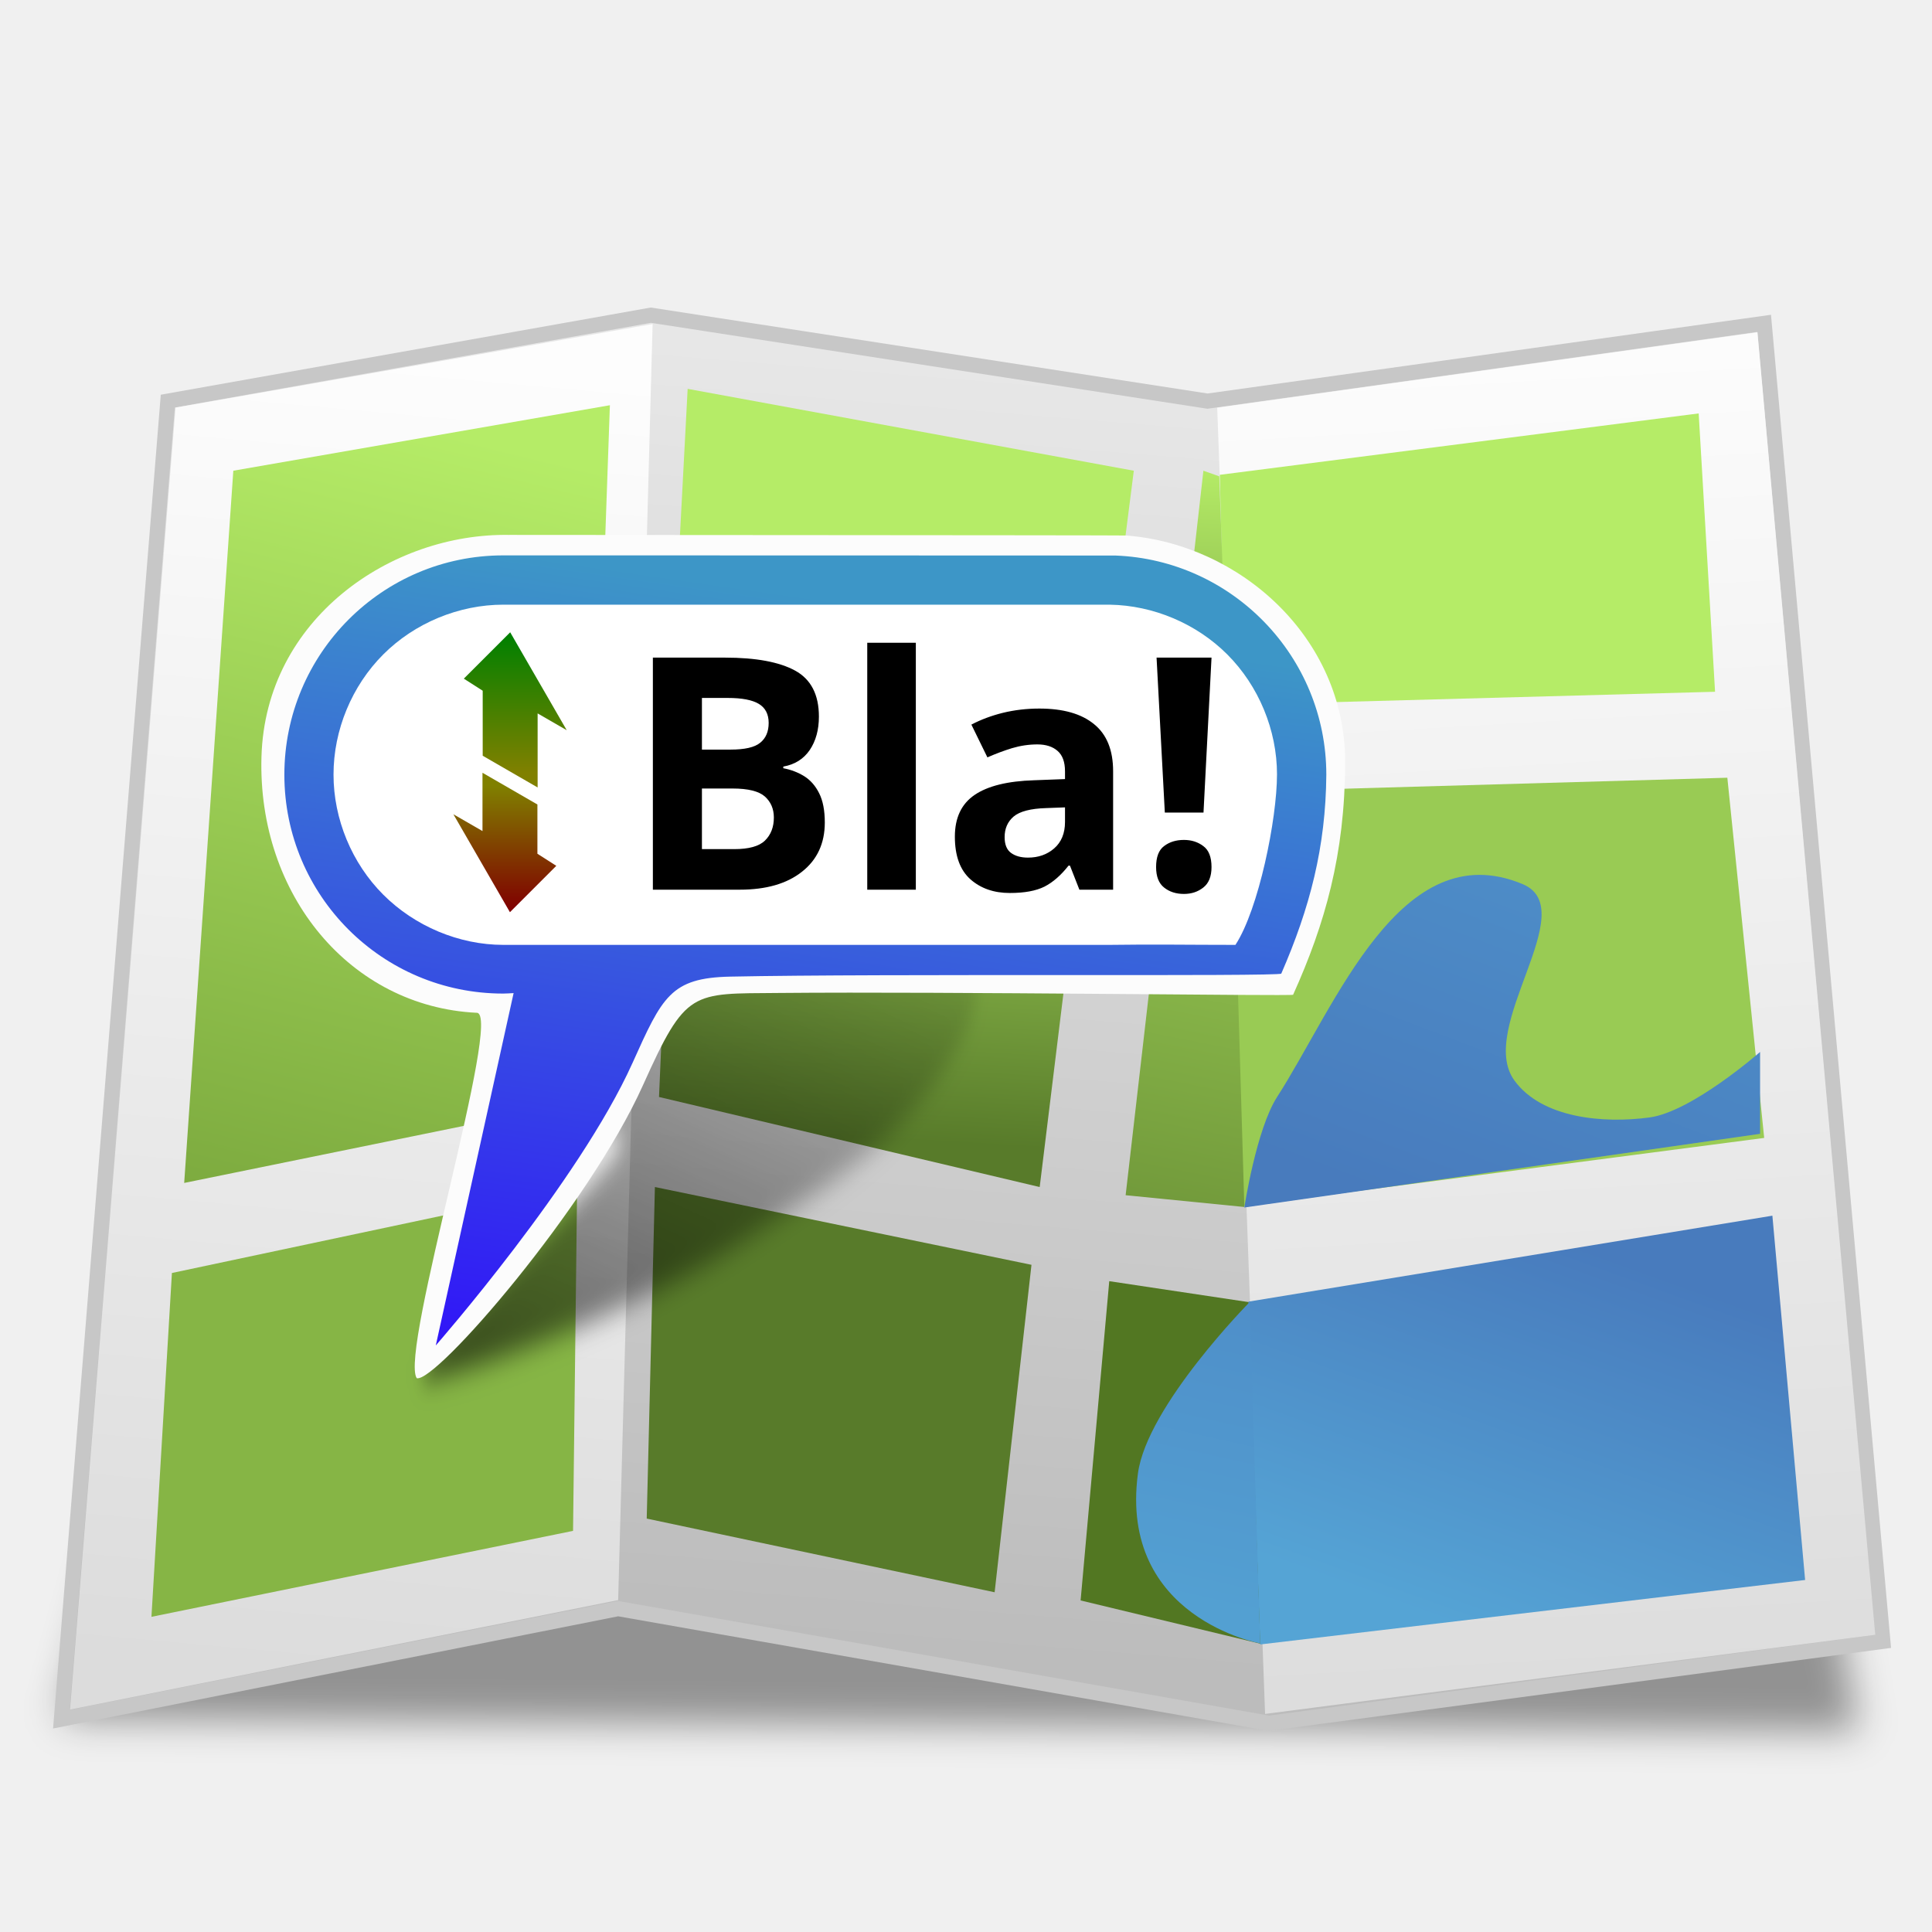
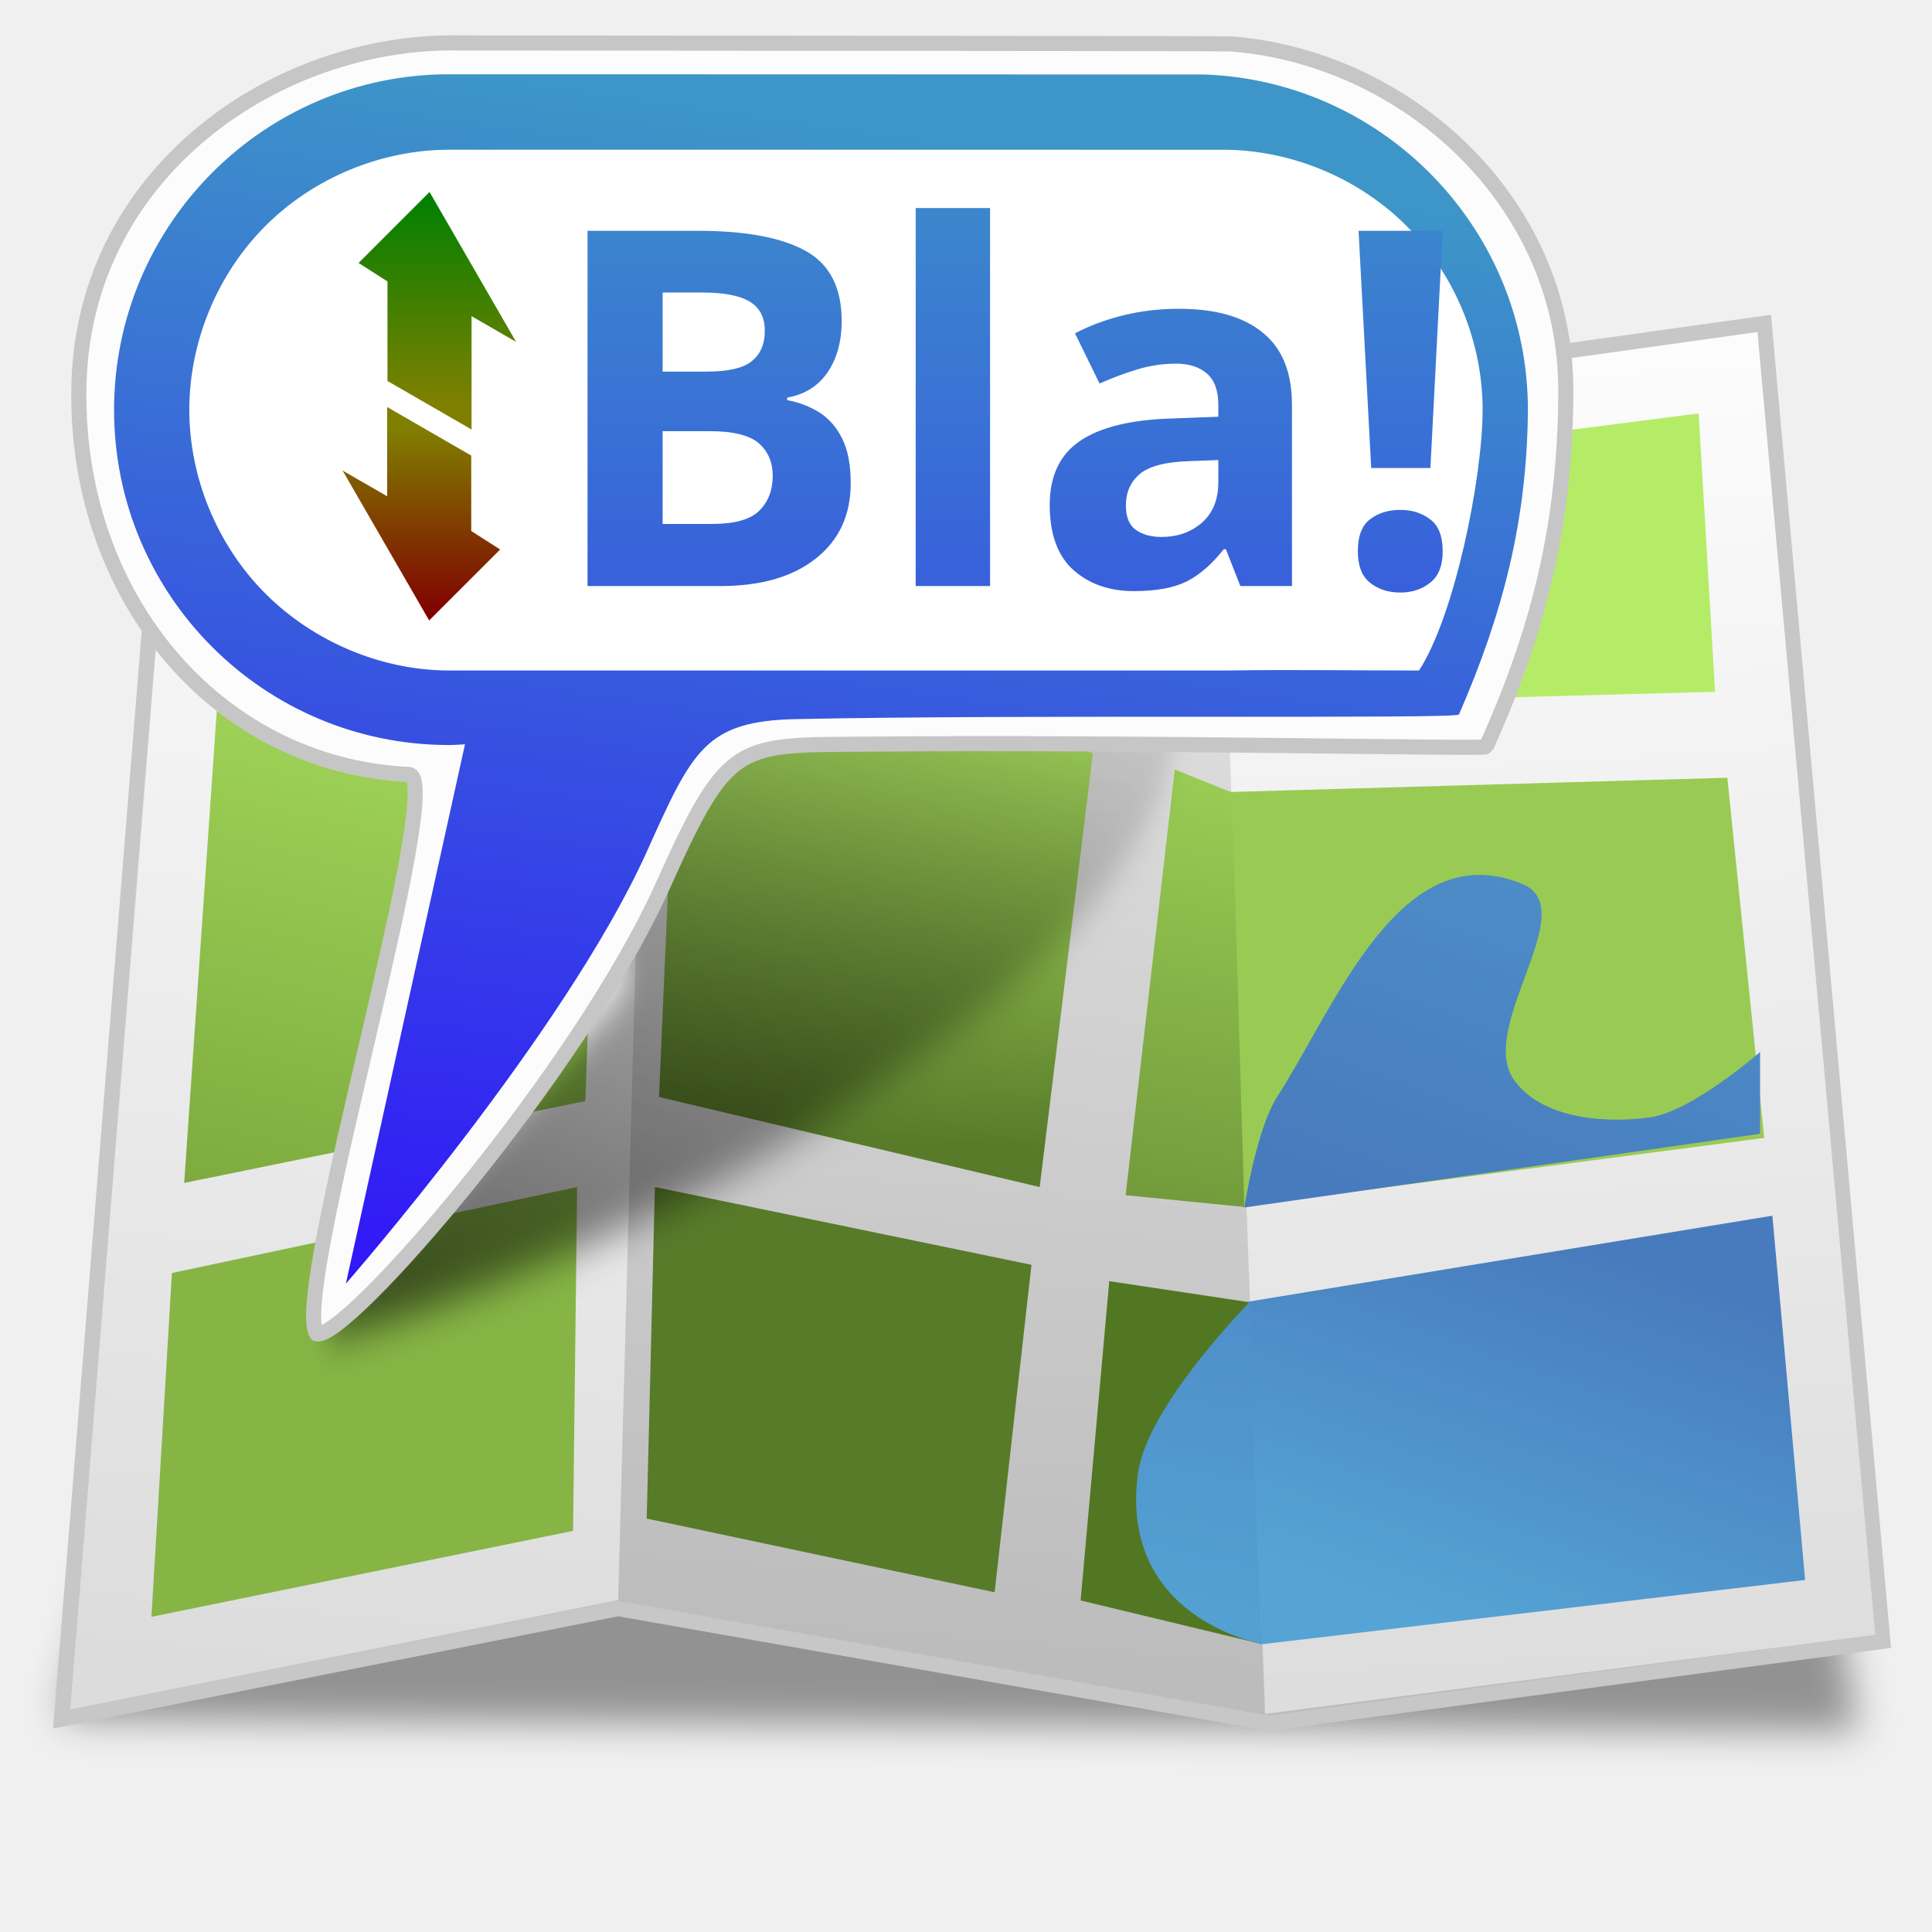
<svg xmlns="http://www.w3.org/2000/svg" xmlns:xlink="http://www.w3.org/1999/xlink" version="1.1" width="128" height="128" id="svg2">
  <defs id="defs6">
    <linearGradient id="linearGradient3867">
      <stop id="stop3869" offset="0" style="stop-color:#800000;stop-opacity:1" />
      <stop id="stop3871" offset="1" style="stop-color:#808000;stop-opacity:1" />
    </linearGradient>
    <linearGradient id="linearGradient3851">
      <stop style="stop-color:#008000;stop-opacity:1;" offset="0" id="stop3853" />
      <stop style="stop-color:#808000;stop-opacity:1" offset="1" id="stop3855" />
    </linearGradient>
    <linearGradient id="linearGradient4313">
      <stop id="stop4315" style="stop-color:#000000;stop-opacity:1" offset="0" />
      <stop id="stop4317" style="stop-color:#000000;stop-opacity:0" offset="1" />
    </linearGradient>
    <linearGradient id="linearGradient3956">
      <stop id="stop3958" style="stop-color:#3220f4;stop-opacity:1" offset="0" />
      <stop id="stop3960" style="stop-color:#00bad7;stop-opacity:1" offset="1" />
    </linearGradient>
    <linearGradient id="linearGradient3948">
      <stop id="stop3950" style="stop-color:#3118f7;stop-opacity:1" offset="0" />
      <stop id="stop3952" style="stop-color:#3d96c7;stop-opacity:1" offset="1" />
    </linearGradient>
    <linearGradient id="linearGradient3878">
      <stop id="stop3880" style="stop-color:#3e60a7;stop-opacity:1" offset="0" />
      <stop id="stop3882" style="stop-color:#47cfd5;stop-opacity:1" offset="1" />
    </linearGradient>
    <linearGradient id="linearGradient3844">
      <stop id="stop3846" style="stop-color:#487bbd;stop-opacity:1" offset="0" />
      <stop id="stop3848" style="stop-color:#4d8cc7;stop-opacity:1" offset="1" />
    </linearGradient>
    <linearGradient id="linearGradient3834">
      <stop id="stop3836" style="stop-color:#53a0d2;stop-opacity:1" offset="0" />
      <stop id="stop3838" style="stop-color:#4e8dc8;stop-opacity:1" offset="1" />
    </linearGradient>
    <linearGradient id="linearGradient3824">
      <stop id="stop3826" style="stop-color:#55a4d5;stop-opacity:1" offset="0" />
      <stop id="stop3828" style="stop-color:#487bbd;stop-opacity:1" offset="1" />
    </linearGradient>
    <linearGradient id="linearGradient3811">
      <stop id="stop3813" style="stop-color:#729a3b;stop-opacity:1" offset="0" />
      <stop id="stop3815" style="stop-color:#99cb54;stop-opacity:1" offset="1" />
    </linearGradient>
    <linearGradient id="linearGradient3801">
      <stop id="stop3803" style="stop-color:#82ad46;stop-opacity:1" offset="0" />
      <stop id="stop3805" style="stop-color:#b5ec67;stop-opacity:1" offset="1" />
    </linearGradient>
    <linearGradient id="linearGradient3785">
      <stop id="stop3787" style="stop-color:#587b2a;stop-opacity:1" offset="0" />
      <stop id="stop3789" style="stop-color:#b5ec67;stop-opacity:1" offset="1" />
    </linearGradient>
    <linearGradient id="linearGradient3765">
      <stop id="stop3767" style="stop-color:#618a2b;stop-opacity:1" offset="0" />
      <stop id="stop3769" style="stop-color:#b5ec67;stop-opacity:1" offset="1" />
    </linearGradient>
    <linearGradient x1="11.413" y1="105.602" x2="30.234" y2="28.765" id="linearGradient3771" xlink:href="#linearGradient3765" gradientUnits="userSpaceOnUse" />
    <linearGradient x1="54.551" y1="75.254" x2="56.364" y2="44.339" id="linearGradient3791" xlink:href="#linearGradient3785" gradientUnits="userSpaceOnUse" />
    <linearGradient x1="79.729" y1="46.373" x2="80.542" y2="30.915" id="linearGradient3807" xlink:href="#linearGradient3801" gradientUnits="userSpaceOnUse" />
    <linearGradient x1="76.203" y1="79.729" x2="81.627" y2="52.339" id="linearGradient3817" xlink:href="#linearGradient3811" gradientUnits="userSpaceOnUse" />
    <linearGradient x1="95.458" y1="107.39" x2="104.407" y2="82.441" id="linearGradient3830" xlink:href="#linearGradient3824" gradientUnits="userSpaceOnUse" />
    <linearGradient x1="78.249" y1="106.034" x2="82.983" y2="84.61" id="linearGradient3840" xlink:href="#linearGradient3834" gradientUnits="userSpaceOnUse" />
    <linearGradient x1="92.203" y1="79.557" x2="100.339" y2="58.134" id="linearGradient3850" xlink:href="#linearGradient3844" gradientUnits="userSpaceOnUse" />
    <linearGradient x1="62.915" y1="30.78" x2="66.441" y2="18.576" id="linearGradient3884" xlink:href="#linearGradient3878" gradientUnits="userSpaceOnUse" />
    <linearGradient x1="62.915" y1="30.78" x2="66.441" y2="18.576" id="linearGradient3884-7" xlink:href="#linearGradient3878-7" gradientUnits="userSpaceOnUse" />
    <linearGradient id="linearGradient3878-7">
      <stop id="stop3880-1" style="stop-color:#3e60a7;stop-opacity:1" offset="0" />
      <stop id="stop3882-2" style="stop-color:#47cfd5;stop-opacity:1" offset="1" />
    </linearGradient>
    <linearGradient x1="101.33" y1="111.458" x2="96.233" y2="24.136" id="linearGradient4034-2" xlink:href="#linearGradient4028-4" gradientUnits="userSpaceOnUse" gradientTransform="translate(3.7646485e-8,4e-6)" />
    <linearGradient id="linearGradient4028-4">
      <stop id="stop4030-5" style="stop-color:#dddddd;stop-opacity:1" offset="0" />
      <stop id="stop4032-8" style="stop-color:#fcfcfc;stop-opacity:1" offset="1" />
    </linearGradient>
    <linearGradient x1="18.749" y1="110.78" x2="26.653" y2="23.458" id="linearGradient4042-8" xlink:href="#linearGradient4036-1" gradientUnits="userSpaceOnUse" gradientTransform="translate(3.7646485e-8,4e-6)" />
    <linearGradient id="linearGradient4036-1">
      <stop id="stop4038-2" style="stop-color:#dcdcdc;stop-opacity:1" offset="0" />
      <stop id="stop4040-1" style="stop-color:#fdfdfd;stop-opacity:1" offset="1" />
    </linearGradient>
    <linearGradient x1="56.449" y1="109.017" x2="63.415" y2="24.136" id="linearGradient4058-4" xlink:href="#linearGradient4052-9" gradientUnits="userSpaceOnUse" gradientTransform="translate(3.7646485e-8,4e-6)" />
    <linearGradient id="linearGradient4052-9">
      <stop id="stop4054-8" style="stop-color:#bcbcbc;stop-opacity:1" offset="0" />
      <stop id="stop4056-2" style="stop-color:#e7e7e7;stop-opacity:1" offset="1" />
    </linearGradient>
    <filter color-interpolation-filters="sRGB" id="filter4225">
      <feGaussianBlur id="feGaussianBlur4227" stdDeviation="1.257" />
    </filter>
    <linearGradient x1="59.389" y1="59.382" x2="66.725" y2="8.399" id="linearGradient4263" xlink:href="#linearGradient3948" gradientUnits="userSpaceOnUse" />
    <linearGradient x1="62.915" y1="30.78" x2="66.441" y2="18.576" id="linearGradient4265" xlink:href="#linearGradient3956" gradientUnits="userSpaceOnUse" />
    <linearGradient x1="59.175" y1="62.013" x2="63.641" y2="7.378" id="linearGradient4319" xlink:href="#linearGradient4313" gradientUnits="userSpaceOnUse" />
    <filter color-interpolation-filters="sRGB" id="filter4349">
      <feGaussianBlur id="feGaussianBlur4351" stdDeviation="0.887" />
    </filter>
    <linearGradient xlink:href="#linearGradient3851" id="linearGradient3857" x1="33.658" y1="42.072" x2="33.658" y2="51.18" gradientUnits="userSpaceOnUse" />
    <linearGradient xlink:href="#linearGradient3867" id="linearGradient3865" x1="33.776" y1="60.25" x2="33.776" y2="52.061" gradientUnits="userSpaceOnUse" />
+     <linearGradient xlink:href="#linearGradient3948" id="linearGradient3858" x1="81.805" y1="60.795" x2="81.805" y2="7.464" gradientUnits="userSpaceOnUse" />
+     <linearGradient xlink:href="#linearGradient4313" id="linearGradient3876" gradientUnits="userSpaceOnUse" x1="59.175" y1="62.013" x2="63.641" y2="7.378" />
+     <linearGradient xlink:href="#linearGradient3948" id="linearGradient3879" gradientUnits="userSpaceOnUse" x1="59.389" y1="59.382" x2="66.725" y2="8.399" />
+     <linearGradient xlink:href="#linearGradient3948" id="linearGradient3881" gradientUnits="userSpaceOnUse" x1="81.805" y1="60.795" x2="81.805" y2="7.464" gradientTransform="translate(-33.89169,28.67061)" />
+     <linearGradient xlink:href="#linearGradient3851" id="linearGradient3883" gradientUnits="userSpaceOnUse" x1="33.658" y1="42.072" x2="33.658" y2="51.18" gradientTransform="translate(-1.306552,0)" />
+     <linearGradient xlink:href="#linearGradient3867" id="linearGradient3885" gradientUnits="userSpaceOnUse" x1="33.776" y1="60.25" x2="33.776" y2="52.061" gradientTransform="translate(-1.306552,0)" />
  </defs>
  <g id="layer1" style="display:inline" />
  <g id="layer7" style="display:inline">
    <path d="M 4.068,113.898 12.203,84.61 117.424,81.085 l 5.695,33.627 z" id="path4060" style="fill:#000000;fill-opacity:0.391;stroke:none;display:inline;filter:url(#filter4225)" />
    <path d="m 4.068,113.898 36.881,-7.322 43.119,7.593 40.678,-5.424 -7.864,-87.322 L 80,26.576 43.119,20.881 l -32,5.695 z" id="path2990" style="fill:url(#linearGradient4058-4);fill-opacity:1;stroke:#c7c7c7;stroke-width:1px;stroke-linecap:butt;stroke-linejoin:miter;stroke-opacity:1;display:inline" />
    <path d="M 11.633,27.003 4.639,113.262 40.955,106.012 43.238,21.467 z" id="path2990-9" style="fill:url(#linearGradient4042-8);fill-opacity:1;stroke:none;display:inline" />
    <path d="m 116.434,22.014 -35.791,4.995 3.172,86.543 40.426,-5.242 z" id="path2990-4" style="fill:url(#linearGradient4034-2);fill-opacity:1;stroke:none;display:inline" />
  </g>
  <g id="layer2" style="display:inline">
    <path d="m 11.39,84.339 26.847,-5.695 -0.271,22.78 -27.932,5.695 z" id="path2993" style="fill:#86b545;fill-opacity:1;stroke:none" />
    <path d="M 12.203,78.373 38.78,72.949 40.407,26.847 15.458,31.186 z" id="path2995" style="fill:url(#linearGradient3771);fill-opacity:1;stroke:none" />
    <path d="m 42.847,100.61 0.542,-21.966 24.949,5.153 -2.441,21.695 z" id="path3773" style="fill:#587b2a;fill-opacity:1;stroke:none" />
    <path d="m 43.661,72.678 1.356,-31.186 27.39,8.407 -3.525,28.746 z" id="path3775" style="fill:url(#linearGradient3791);fill-opacity:1;stroke:none" />
    <path d="m 45.017,36.068 0.542,-10.305 29.559,5.424 -1.627,12.746 z" id="path3793" style="fill:#b5ec67;fill-opacity:1;stroke:none" />
    <path d="M 113.627,45.831 112.542,27.39 80.814,31.458 81.186,46.712 z" id="path3795" style="fill:#b5ec67;fill-opacity:1;stroke:none" />
    <path d="m 81.356,52.475 33.085,-0.949 2.441,23.864 -34.508,4.508 z" id="path3797" style="fill:#99cb54;fill-opacity:1;stroke:none" />
    <path d="M 81.322,46.644 80.78,31.559 79.729,31.186 78.102,45.559 z" id="path3799" style="fill:url(#linearGradient3807);fill-opacity:1;stroke:none" />
    <path d="m 82.441,79.966 -0.814,-27.458 -3.797,-1.525 -3.254,28.203 z" id="path3809" style="fill:url(#linearGradient3817);fill-opacity:1;stroke:none" />
    <path d="m 71.593,106.034 11.966,2.881 -0.814,-22.644 -9.254,-1.39 z" id="path3819" style="fill:#527722;fill-opacity:1;stroke:none" />
  </g>
  <g id="layer3" style="display:inline">
    <path d="m 83.492,108.949 36.102,-4.271 -2.169,-24.136 -34.712,5.695 z" id="path3822" style="fill:url(#linearGradient3830);fill-opacity:1;stroke:none" />
    <path d="M 83.494,108.881 82.791,86.269 c 0,0 -6.808,6.884 -7.401,11.358 -1.269,9.565 8.104,11.254 8.104,11.254 z" id="path3832" style="fill:url(#linearGradient3840);fill-opacity:1;stroke:none" />
    <path d="m 116.61,75.119 0,-5.424 c 0,0 -4.511,3.959 -7.322,4.339 -3.064,0.414 -7.124,0.055 -8.949,-2.441 -2.564,-3.505 4.548,-11.34 0.542,-13.017 C 92.789,55.189 88.498,66.645 84.61,72.678 83.231,74.818 82.441,80 82.441,80 z" id="path3842" style="fill:url(#linearGradient3850);fill-opacity:1;stroke:none" />
  </g>
  <g id="layer5" style="display:inline" transform="translate(-35.66694,30.29773)">
-     <path d="M 63.875,7.312 C 56.143,7.178 47.857,12.8 47.594,21.875 c -0.263,9.075 5.855,16.378 14.125,16.781 1.77,-0.068 -5.091,22.263 -3.938,23.969 1.234,0.337 11.024,-11.338 14.844,-19.219 3.82,-7.881 6.438,-12.562 6.469,-21.125 C 79.125,13.719 71.607,7.447 63.875,7.312 z" transform="matrix(0.8927334,0.3312187,-0.4109696,0.7194937,37.70868,-3.230566)" id="path4259" style="opacity:0.586;color:#000000;fill:url(#linearGradient4319);fill-opacity:1;fill-rule:nonzero;stroke:none;stroke-width:27.521;marker:none;visibility:visible;display:inline;overflow:visible;filter:url(#filter4349);enable-background:accumulate" />
-     <g transform="translate(5.694916,-1.627119)" id="g4246">
-       <path d="M 63.717,6.769 C 55.909,6.633 47.56,12.301 47.295,21.465 c -0.266,9.164 5.902,16.558 14.253,16.964 1.787,-0.069 -5.131,22.487 -3.966,24.209 1.246,0.34 11.366,-11.343 14.989,-19.411 2.863,-6.376 3.206,-6.057 8.984,-6.111 11.228,-0.103 34.043,0.22 34.089,0.118 2.117,-4.7 3.427,-9.28 3.449,-15.363 0.03,-8.329 -7.017,-14.499 -14.513,-15.063 -0.286,-0.022 -40.573,-0.035 -40.86,-0.04 z" id="path3924-6" style="color:#000000;fill:#fcfcfc;fill-opacity:1;fill-rule:nonzero;stroke:none;stroke-width:27.521;marker:none;visibility:visible;display:inline;overflow:visible;enable-background:accumulate" />
-       <path d="m 63.312,8.125 c -8.013,0 -14.5,6.518 -14.5,14.531 0,8.013 6.487,14.5 14.5,14.5 0.229,0 0.461,-0.021 0.688,-0.031 l -5.156,23.344 c 0,0 9.491,-10.842 13.031,-18.711 1.976,-4.392 2.528,-5.641 6.471,-5.725 10.05,-0.21 36.424,0.007 36.514,-0.2 1.899,-4.36 2.947,-8.393 2.984,-13.177 0,-7.826 -6.218,-14.226 -13.973,-14.521 C 103.685,8.129 63.499,8.125 63.312,8.125 z" id="path3924" style="color:#000000;fill:url(#linearGradient4263);fill-opacity:1;fill-rule:nonzero;stroke:none;stroke-width:27.521;marker:none;visibility:visible;display:inline;overflow:visible;enable-background:accumulate" />
-       <path d="m 109.064,25.085 c 3.7e-4,2.521 -1.037,7.639 -2.355,9.654 -2.573,0 -4.661,-0.037 -7.135,0 -0.045,6.73e-4 -34.308,0 -34.353,0 -2.521,0 -5.026,-1.063 -6.808,-2.845 -1.782,-1.782 -2.82,-4.288 -2.819,-6.808 -3.63e-4,-2.521 1.037,-5.026 2.819,-6.808 1.782,-1.782 4.287,-2.82 6.808,-2.82 0.052,0 34.322,4.48e-4 34.374,0.001 2.467,0.042 4.906,1.073 6.651,2.819 1.782,1.782 2.82,4.288 2.819,6.808 z" id="path3922" style="color:#000000;fill:#ffffff;fill-opacity:1;fill-rule:nonzero;stroke:none;stroke-width:27.521;marker:none;visibility:visible;display:inline;overflow:visible;enable-background:accumulate" transform="matrix(1.169014,0,0,1.169014,-12.92146,-6.680353)" />
-       <text xml:space="preserve" style="font-size:21.532px;font-style:normal;font-variant:normal;font-weight:bold;font-stretch:normal;text-align:start;text-anchor:start;color:#000000;fill:#000000;fill-opacity:1;stroke:none;stroke-width:4.062;marker:none;visibility:visible;display:inline;overflow:visible;enable-background:accumulate;font-family:Maiandra GD;-inkscape-font-specification:Maiandra GD Bold" x="71.288" y="30.275" id="text3074">
-         <tspan id="tspan3076" x="71.288" y="30.275" style="font-style:normal;font-variant:normal;font-weight:bold;font-stretch:normal;font-family:Maiandra GD;-inkscape-font-specification:Maiandra GD Bold">Bla!</tspan>
-       </text>
-     </g>
+     <g transform="translate(5.694916,-1.627119)" id="g4246" />
  </g>
-   <path style="color:#000000;fill:url(#linearGradient3857);fill-opacity:1;stroke:none;stroke-width:4.062;marker:none;visibility:visible;display:inline;overflow:visible;enable-background:accumulate" d="m 31.98,45.762 0,4.308 3.639,2.101 0,-4.906 1.928,1.113 -3.746,-6.488 -3.072,3.072 z" id="path3078" />
-   <path id="path3080" d="m 35.605,56.563 0,-3.264 -3.639,-2.101 0,3.862 -1.928,-1.113 3.746,6.488 3.072,-3.072 z" style="color:#000000;fill:url(#linearGradient3865);fill-opacity:1;stroke:none;stroke-width:4.062;marker:none;visibility:visible;display:inline;overflow:visible;enable-background:accumulate" />
+   <g id="g3866" transform="matrix(1.530747,0,0,1.530747,-21.28145,-51.4037)">
+     <path style="opacity:0.586;color:#000000;fill:url(#linearGradient3876);fill-opacity:1;fill-rule:nonzero;stroke:none;stroke-width:27.521;marker:none;visibility:visible;display:inline;overflow:visible;filter:url(#filter4349);enable-background:accumulate" id="path4259" transform="matrix(0.8927334,0.3312187,-0.4109696,0.7194937,2.041737,27.06716)" d="M 63.875,7.312 C 56.143,7.178 47.857,12.8 47.594,21.875 c -0.263,9.075 5.855,16.378 14.125,16.781 1.77,-0.068 -5.091,22.263 -3.938,23.969 1.234,0.337 11.024,-11.338 14.844,-19.219 3.82,-7.881 6.438,-12.562 6.469,-21.125 C 79.125,13.719 71.607,7.447 63.875,7.312 z" />
+     <path style="color:#000000;fill:#fcfcfc;fill-opacity:1;fill-rule:nonzero;stroke:#c6c6c6;stroke-width:0.653;stroke-miterlimit:4;stroke-opacity:1;stroke-dasharray:none;marker:none;visibility:visible;display:inline;overflow:visible;enable-background:accumulate" id="path3924-6" d="M 63.717,6.769 C 55.909,6.633 47.56,12.301 47.295,21.465 c -0.266,9.164 5.902,16.558 14.253,16.964 1.787,-0.069 -5.131,22.487 -3.966,24.209 1.246,0.34 11.366,-11.343 14.989,-19.411 2.863,-6.376 3.206,-6.057 8.984,-6.111 11.228,-0.103 26.596,0.22 26.642,0.118 2.117,-4.7 3.427,-9.28 3.449,-15.363 C 111.674,13.543 104.627,7.373 97.13,6.809 96.844,6.787 64.004,6.774 63.717,6.769 z" transform="translate(-29.97203,28.67061)" />
+     <path style="color:#000000;fill:url(#linearGradient3879);fill-opacity:1;fill-rule:nonzero;stroke:none;stroke-width:27.521;marker:none;visibility:visible;display:inline;overflow:visible;enable-background:accumulate" id="path3924" d="m 63.312,8.125 c -8.013,0 -14.5,6.518 -14.5,14.531 0,8.013 6.487,14.5 14.5,14.5 0.229,0 0.461,-0.021 0.688,-0.031 l -5.156,23.344 c 0,0 9.491,-10.842 13.031,-18.711 1.976,-4.392 2.528,-5.641 6.471,-5.725 10.05,-0.21 28.585,0.007 28.674,-0.2 1.899,-4.36 2.947,-8.393 2.984,-13.177 0,-7.826 -6.218,-14.226 -13.973,-14.521 C 95.846,8.129 63.499,8.125 63.312,8.125 z" transform="translate(-29.97203,28.67061)" />
+     <path style="color:#000000;fill:#ffffff;fill-opacity:1;fill-rule:nonzero;stroke:none;stroke-width:27.521;marker:none;visibility:visible;display:inline;overflow:visible;enable-background:accumulate" id="path3922" d="m 103.476,25.085 c 3.7e-4,2.521 -1.037,7.639 -2.355,9.654 -2.573,0 -4.661,-0.037 -7.135,0 -0.045,6.73e-4 -28.72,0 -28.765,0 -2.521,0 -5.026,-1.063 -6.808,-2.845 -1.782,-1.782 -2.82,-4.288 -2.819,-6.808 -3.63e-4,-2.521 1.037,-5.026 2.819,-6.808 1.782,-1.782 4.287,-2.82 6.808,-2.82 0.052,0 28.733,4.48e-4 28.786,0.001 2.467,0.042 4.906,1.073 6.651,2.819 1.782,1.782 2.82,4.288 2.819,6.808 z" transform="matrix(1.169014,0,0,1.169014,-42.89349,21.99026)" />
+     <text id="text3074" y="58.946" x="37.396" style="font-size:21.532px;font-style:normal;font-variant:normal;font-weight:bold;font-stretch:normal;text-align:start;text-anchor:start;color:#000000;fill:url(#linearGradient3881);fill-opacity:1;stroke:none;stroke-width:4.062;marker:none;visibility:visible;display:inline;overflow:visible;enable-background:accumulate;font-family:Maiandra GD;-inkscape-font-specification:Maiandra GD Bold" xml:space="preserve">
+       <tspan style="font-style:normal;font-variant:normal;font-weight:bold;font-stretch:normal;fill:url(#linearGradient3881);fill-opacity:1;font-family:Maiandra GD;-inkscape-font-specification:Maiandra GD Bold" y="58.946" x="37.396" id="tspan3076">Bla!</tspan>
+     </text>
+     <path id="path3078" d="m 30.673,45.762 0,4.308 3.639,2.101 0,-4.906 1.928,1.113 -3.746,-6.488 -3.072,3.072 z" style="color:#000000;fill:url(#linearGradient3883);fill-opacity:1;stroke:none;stroke-width:4.062;marker:none;visibility:visible;display:inline;overflow:visible;enable-background:accumulate" />
+     <path style="color:#000000;fill:url(#linearGradient3885);fill-opacity:1;stroke:none;stroke-width:4.062;marker:none;visibility:visible;display:inline;overflow:visible;enable-background:accumulate" d="m 34.298,56.563 0,-3.264 -3.639,-2.101 0,3.862 -1.928,-1.113 3.746,6.488 3.072,-3.072 z" id="path3080" />
+   </g>
</svg>
